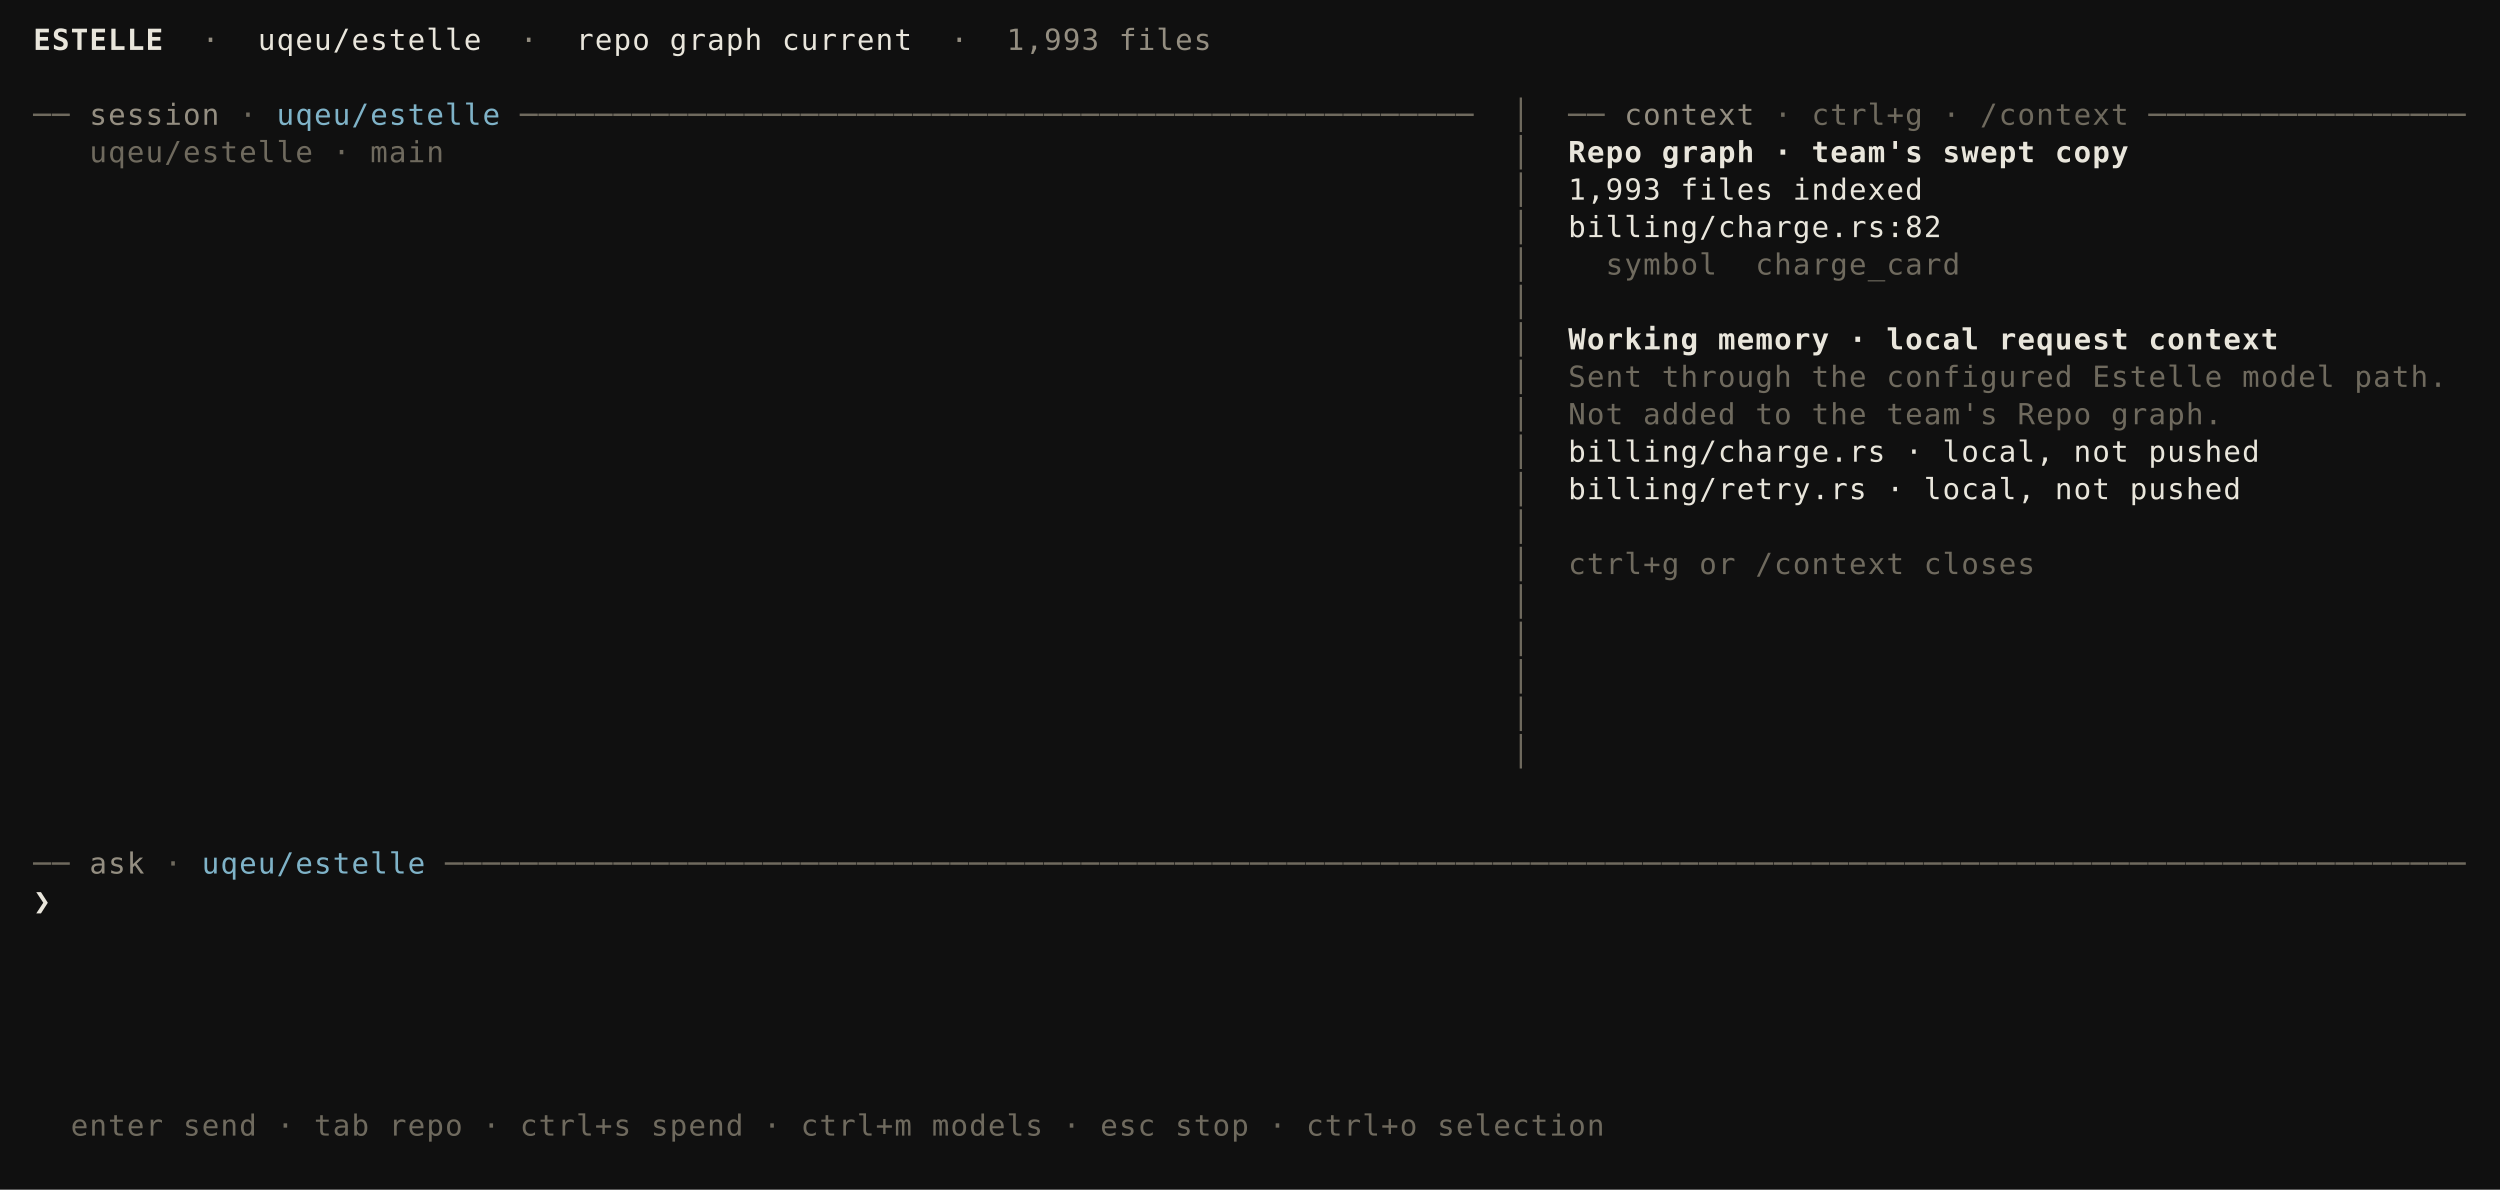
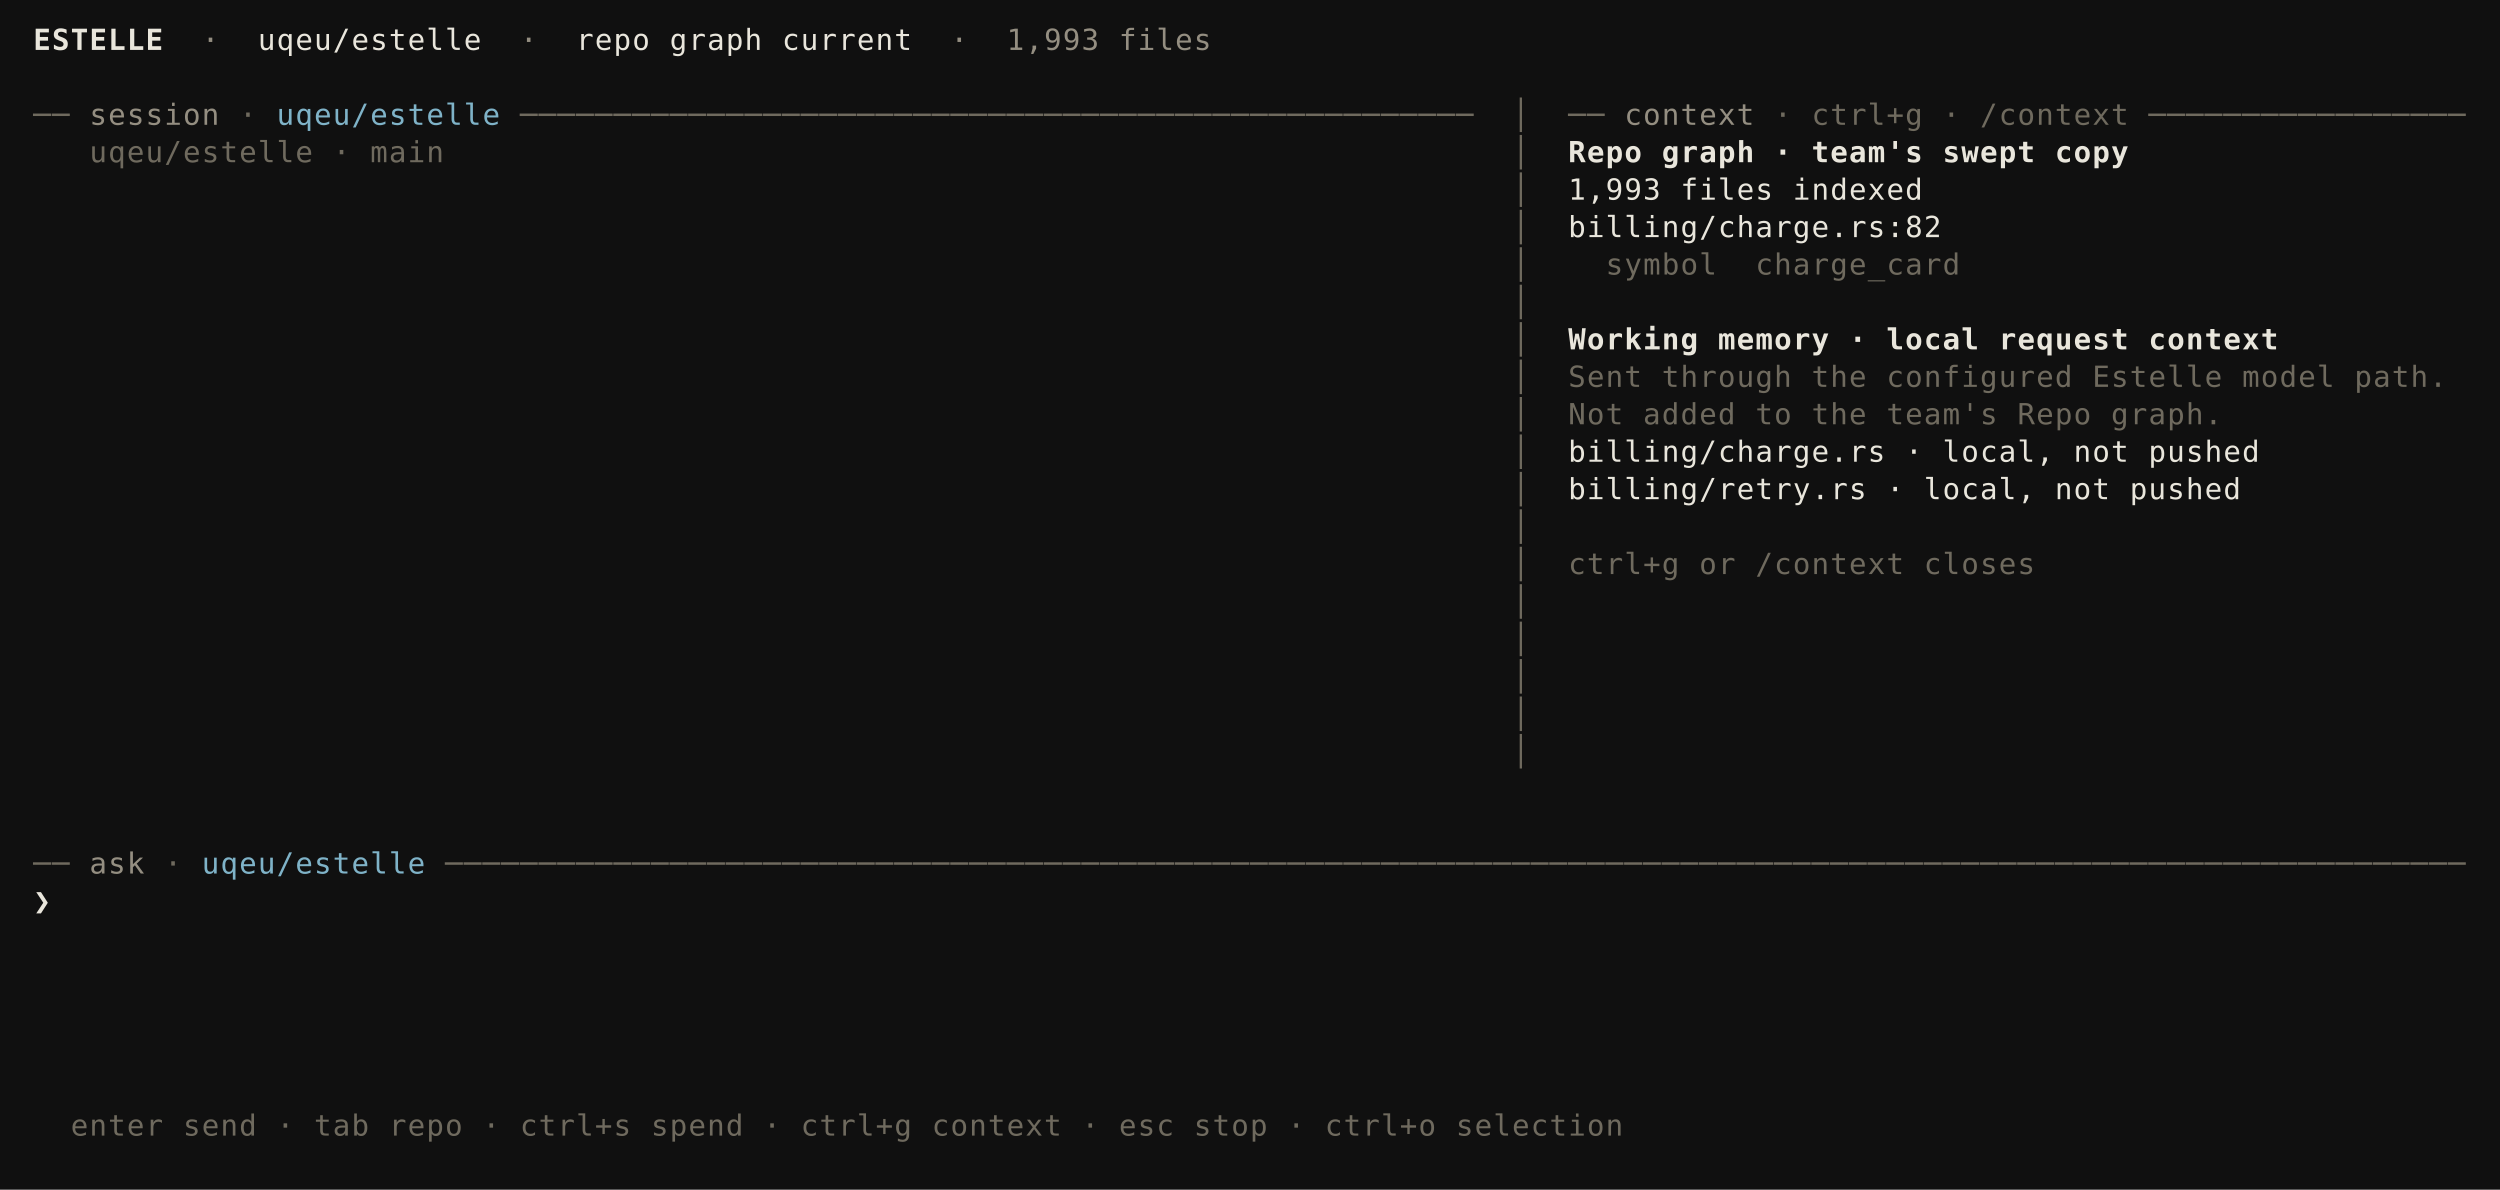
<svg xmlns="http://www.w3.org/2000/svg" width="1202" height="572" viewBox="0 0 1202 572">
  <rect width="100%" height="100%" fill="#101010" />
  <g font-family="SFMono-Regular, Menlo, Consolas, monospace" font-size="14" xml:space="preserve">
    <text x="16" y="24" fill="#E9E6DC" font-weight="700">E</text>
    <text x="25" y="24" fill="#E9E6DC" font-weight="700">S</text>
    <text x="34" y="24" fill="#E9E6DC" font-weight="700">T</text>
    <text x="43" y="24" fill="#E9E6DC" font-weight="700">E</text>
    <text x="52" y="24" fill="#E9E6DC" font-weight="700">L</text>
    <text x="61" y="24" fill="#E9E6DC" font-weight="700">L</text>
    <text x="70" y="24" fill="#E9E6DC" font-weight="700">E</text>
    <text x="97" y="24" fill="#948E81" font-weight="400">·</text>
    <text x="124" y="24" fill="#E9E6DC" font-weight="400">u</text>
    <text x="133" y="24" fill="#E9E6DC" font-weight="400">q</text>
    <text x="142" y="24" fill="#E9E6DC" font-weight="400">e</text>
    <text x="151" y="24" fill="#E9E6DC" font-weight="400">u</text>
    <text x="160" y="24" fill="#E9E6DC" font-weight="400">/</text>
    <text x="169" y="24" fill="#E9E6DC" font-weight="400">e</text>
    <text x="178" y="24" fill="#E9E6DC" font-weight="400">s</text>
    <text x="187" y="24" fill="#E9E6DC" font-weight="400">t</text>
    <text x="196" y="24" fill="#E9E6DC" font-weight="400">e</text>
    <text x="205" y="24" fill="#E9E6DC" font-weight="400">l</text>
    <text x="214" y="24" fill="#E9E6DC" font-weight="400">l</text>
    <text x="223" y="24" fill="#E9E6DC" font-weight="400">e</text>
    <text x="250" y="24" fill="#948E81" font-weight="400">·</text>
    <text x="277" y="24" fill="#E9E6DC" font-weight="400">r</text>
    <text x="286" y="24" fill="#E9E6DC" font-weight="400">e</text>
    <text x="295" y="24" fill="#E9E6DC" font-weight="400">p</text>
    <text x="304" y="24" fill="#E9E6DC" font-weight="400">o</text>
    <text x="322" y="24" fill="#E9E6DC" font-weight="400">g</text>
    <text x="331" y="24" fill="#E9E6DC" font-weight="400">r</text>
    <text x="340" y="24" fill="#E9E6DC" font-weight="400">a</text>
    <text x="349" y="24" fill="#E9E6DC" font-weight="400">p</text>
    <text x="358" y="24" fill="#E9E6DC" font-weight="400">h</text>
    <text x="376" y="24" fill="#E9E6DC" font-weight="400">c</text>
    <text x="385" y="24" fill="#E9E6DC" font-weight="400">u</text>
    <text x="394" y="24" fill="#E9E6DC" font-weight="400">r</text>
    <text x="403" y="24" fill="#E9E6DC" font-weight="400">r</text>
    <text x="412" y="24" fill="#E9E6DC" font-weight="400">e</text>
    <text x="421" y="24" fill="#E9E6DC" font-weight="400">n</text>
    <text x="430" y="24" fill="#E9E6DC" font-weight="400">t</text>
    <text x="457" y="24" fill="#948E81" font-weight="400">·</text>
    <text x="484" y="24" fill="#948E81" font-weight="400">1</text>
    <text x="493" y="24" fill="#948E81" font-weight="400">,</text>
    <text x="502" y="24" fill="#948E81" font-weight="400">9</text>
    <text x="511" y="24" fill="#948E81" font-weight="400">9</text>
    <text x="520" y="24" fill="#948E81" font-weight="400">3</text>
    <text x="538" y="24" fill="#948E81" font-weight="400">f</text>
    <text x="547" y="24" fill="#948E81" font-weight="400">i</text>
    <text x="556" y="24" fill="#948E81" font-weight="400">l</text>
    <text x="565" y="24" fill="#948E81" font-weight="400">e</text>
    <text x="574" y="24" fill="#948E81" font-weight="400">s</text>
    <text x="16" y="60" fill="#6F6A5E" font-weight="400">─</text>
    <text x="25" y="60" fill="#6F6A5E" font-weight="400">─</text>
    <text x="43" y="60" fill="#948E81" font-weight="400">s</text>
    <text x="52" y="60" fill="#948E81" font-weight="400">e</text>
    <text x="61" y="60" fill="#948E81" font-weight="400">s</text>
    <text x="70" y="60" fill="#948E81" font-weight="400">s</text>
    <text x="79" y="60" fill="#948E81" font-weight="400">i</text>
    <text x="88" y="60" fill="#948E81" font-weight="400">o</text>
    <text x="97" y="60" fill="#948E81" font-weight="400">n</text>
    <text x="115" y="60" fill="#6F6A5E" font-weight="400">·</text>
    <text x="133" y="60" fill="#7FB3C8" font-weight="400">u</text>
    <text x="142" y="60" fill="#7FB3C8" font-weight="400">q</text>
    <text x="151" y="60" fill="#7FB3C8" font-weight="400">e</text>
    <text x="160" y="60" fill="#7FB3C8" font-weight="400">u</text>
    <text x="169" y="60" fill="#7FB3C8" font-weight="400">/</text>
    <text x="178" y="60" fill="#7FB3C8" font-weight="400">e</text>
    <text x="187" y="60" fill="#7FB3C8" font-weight="400">s</text>
    <text x="196" y="60" fill="#7FB3C8" font-weight="400">t</text>
    <text x="205" y="60" fill="#7FB3C8" font-weight="400">e</text>
    <text x="214" y="60" fill="#7FB3C8" font-weight="400">l</text>
    <text x="223" y="60" fill="#7FB3C8" font-weight="400">l</text>
    <text x="232" y="60" fill="#7FB3C8" font-weight="400">e</text>
    <text x="250" y="60" fill="#6F6A5E" font-weight="400">─</text>
    <text x="259" y="60" fill="#6F6A5E" font-weight="400">─</text>
    <text x="268" y="60" fill="#6F6A5E" font-weight="400">─</text>
    <text x="277" y="60" fill="#6F6A5E" font-weight="400">─</text>
    <text x="286" y="60" fill="#6F6A5E" font-weight="400">─</text>
    <text x="295" y="60" fill="#6F6A5E" font-weight="400">─</text>
    <text x="304" y="60" fill="#6F6A5E" font-weight="400">─</text>
    <text x="313" y="60" fill="#6F6A5E" font-weight="400">─</text>
    <text x="322" y="60" fill="#6F6A5E" font-weight="400">─</text>
    <text x="331" y="60" fill="#6F6A5E" font-weight="400">─</text>
    <text x="340" y="60" fill="#6F6A5E" font-weight="400">─</text>
    <text x="349" y="60" fill="#6F6A5E" font-weight="400">─</text>
    <text x="358" y="60" fill="#6F6A5E" font-weight="400">─</text>
    <text x="367" y="60" fill="#6F6A5E" font-weight="400">─</text>
    <text x="376" y="60" fill="#6F6A5E" font-weight="400">─</text>
    <text x="385" y="60" fill="#6F6A5E" font-weight="400">─</text>
    <text x="394" y="60" fill="#6F6A5E" font-weight="400">─</text>
    <text x="403" y="60" fill="#6F6A5E" font-weight="400">─</text>
    <text x="412" y="60" fill="#6F6A5E" font-weight="400">─</text>
    <text x="421" y="60" fill="#6F6A5E" font-weight="400">─</text>
    <text x="430" y="60" fill="#6F6A5E" font-weight="400">─</text>
    <text x="439" y="60" fill="#6F6A5E" font-weight="400">─</text>
    <text x="448" y="60" fill="#6F6A5E" font-weight="400">─</text>
    <text x="457" y="60" fill="#6F6A5E" font-weight="400">─</text>
    <text x="466" y="60" fill="#6F6A5E" font-weight="400">─</text>
    <text x="475" y="60" fill="#6F6A5E" font-weight="400">─</text>
    <text x="484" y="60" fill="#6F6A5E" font-weight="400">─</text>
    <text x="493" y="60" fill="#6F6A5E" font-weight="400">─</text>
    <text x="502" y="60" fill="#6F6A5E" font-weight="400">─</text>
    <text x="511" y="60" fill="#6F6A5E" font-weight="400">─</text>
    <text x="520" y="60" fill="#6F6A5E" font-weight="400">─</text>
    <text x="529" y="60" fill="#6F6A5E" font-weight="400">─</text>
    <text x="538" y="60" fill="#6F6A5E" font-weight="400">─</text>
    <text x="547" y="60" fill="#6F6A5E" font-weight="400">─</text>
    <text x="556" y="60" fill="#6F6A5E" font-weight="400">─</text>
    <text x="565" y="60" fill="#6F6A5E" font-weight="400">─</text>
    <text x="574" y="60" fill="#6F6A5E" font-weight="400">─</text>
    <text x="583" y="60" fill="#6F6A5E" font-weight="400">─</text>
    <text x="592" y="60" fill="#6F6A5E" font-weight="400">─</text>
    <text x="601" y="60" fill="#6F6A5E" font-weight="400">─</text>
    <text x="610" y="60" fill="#6F6A5E" font-weight="400">─</text>
    <text x="619" y="60" fill="#6F6A5E" font-weight="400">─</text>
    <text x="628" y="60" fill="#6F6A5E" font-weight="400">─</text>
    <text x="637" y="60" fill="#6F6A5E" font-weight="400">─</text>
    <text x="646" y="60" fill="#6F6A5E" font-weight="400">─</text>
    <text x="655" y="60" fill="#6F6A5E" font-weight="400">─</text>
    <text x="664" y="60" fill="#6F6A5E" font-weight="400">─</text>
    <text x="673" y="60" fill="#6F6A5E" font-weight="400">─</text>
    <text x="682" y="60" fill="#6F6A5E" font-weight="400">─</text>
    <text x="691" y="60" fill="#6F6A5E" font-weight="400">─</text>
    <text x="700" y="60" fill="#6F6A5E" font-weight="400">─</text>
    <text x="727" y="60" fill="#6F6A5E" font-weight="400">│</text>
    <text x="754" y="60" fill="#6F6A5E" font-weight="400">─</text>
    <text x="763" y="60" fill="#6F6A5E" font-weight="400">─</text>
    <text x="781" y="60" fill="#948E81" font-weight="400">c</text>
    <text x="790" y="60" fill="#948E81" font-weight="400">o</text>
    <text x="799" y="60" fill="#948E81" font-weight="400">n</text>
    <text x="808" y="60" fill="#948E81" font-weight="400">t</text>
    <text x="817" y="60" fill="#948E81" font-weight="400">e</text>
    <text x="826" y="60" fill="#948E81" font-weight="400">x</text>
    <text x="835" y="60" fill="#948E81" font-weight="400">t</text>
    <text x="853" y="60" fill="#6F6A5E" font-weight="400">·</text>
    <text x="871" y="60" fill="#6F6A5E" font-weight="400">c</text>
    <text x="880" y="60" fill="#6F6A5E" font-weight="400">t</text>
    <text x="889" y="60" fill="#6F6A5E" font-weight="400">r</text>
    <text x="898" y="60" fill="#6F6A5E" font-weight="400">l</text>
    <text x="907" y="60" fill="#6F6A5E" font-weight="400">+</text>
    <text x="916" y="60" fill="#6F6A5E" font-weight="400">g</text>
    <text x="934" y="60" fill="#6F6A5E" font-weight="400">·</text>
    <text x="952" y="60" fill="#6F6A5E" font-weight="400">/</text>
    <text x="961" y="60" fill="#6F6A5E" font-weight="400">c</text>
    <text x="970" y="60" fill="#6F6A5E" font-weight="400">o</text>
    <text x="979" y="60" fill="#6F6A5E" font-weight="400">n</text>
    <text x="988" y="60" fill="#6F6A5E" font-weight="400">t</text>
    <text x="997" y="60" fill="#6F6A5E" font-weight="400">e</text>
    <text x="1006" y="60" fill="#6F6A5E" font-weight="400">x</text>
    <text x="1015" y="60" fill="#6F6A5E" font-weight="400">t</text>
    <text x="1033" y="60" fill="#6F6A5E" font-weight="400">─</text>
    <text x="1042" y="60" fill="#6F6A5E" font-weight="400">─</text>
    <text x="1051" y="60" fill="#6F6A5E" font-weight="400">─</text>
    <text x="1060" y="60" fill="#6F6A5E" font-weight="400">─</text>
    <text x="1069" y="60" fill="#6F6A5E" font-weight="400">─</text>
    <text x="1078" y="60" fill="#6F6A5E" font-weight="400">─</text>
    <text x="1087" y="60" fill="#6F6A5E" font-weight="400">─</text>
    <text x="1096" y="60" fill="#6F6A5E" font-weight="400">─</text>
    <text x="1105" y="60" fill="#6F6A5E" font-weight="400">─</text>
    <text x="1114" y="60" fill="#6F6A5E" font-weight="400">─</text>
    <text x="1123" y="60" fill="#6F6A5E" font-weight="400">─</text>
    <text x="1132" y="60" fill="#6F6A5E" font-weight="400">─</text>
    <text x="1141" y="60" fill="#6F6A5E" font-weight="400">─</text>
    <text x="1150" y="60" fill="#6F6A5E" font-weight="400">─</text>
    <text x="1159" y="60" fill="#6F6A5E" font-weight="400">─</text>
    <text x="1168" y="60" fill="#6F6A5E" font-weight="400">─</text>
    <text x="1177" y="60" fill="#6F6A5E" font-weight="400">─</text>
    <text x="43" y="78" fill="#6F6A5E" font-weight="400">u</text>
    <text x="52" y="78" fill="#6F6A5E" font-weight="400">q</text>
    <text x="61" y="78" fill="#6F6A5E" font-weight="400">e</text>
    <text x="70" y="78" fill="#6F6A5E" font-weight="400">u</text>
    <text x="79" y="78" fill="#6F6A5E" font-weight="400">/</text>
    <text x="88" y="78" fill="#6F6A5E" font-weight="400">e</text>
    <text x="97" y="78" fill="#6F6A5E" font-weight="400">s</text>
    <text x="106" y="78" fill="#6F6A5E" font-weight="400">t</text>
    <text x="115" y="78" fill="#6F6A5E" font-weight="400">e</text>
    <text x="124" y="78" fill="#6F6A5E" font-weight="400">l</text>
    <text x="133" y="78" fill="#6F6A5E" font-weight="400">l</text>
    <text x="142" y="78" fill="#6F6A5E" font-weight="400">e</text>
    <text x="160" y="78" fill="#6F6A5E" font-weight="400">·</text>
    <text x="178" y="78" fill="#6F6A5E" font-weight="400">m</text>
    <text x="187" y="78" fill="#6F6A5E" font-weight="400">a</text>
    <text x="196" y="78" fill="#6F6A5E" font-weight="400">i</text>
    <text x="205" y="78" fill="#6F6A5E" font-weight="400">n</text>
    <text x="727" y="78" fill="#6F6A5E" font-weight="400">│</text>
    <text x="754" y="78" fill="#E9E6DC" font-weight="700">R</text>
    <text x="763" y="78" fill="#E9E6DC" font-weight="700">e</text>
    <text x="772" y="78" fill="#E9E6DC" font-weight="700">p</text>
    <text x="781" y="78" fill="#E9E6DC" font-weight="700">o</text>
    <text x="799" y="78" fill="#E9E6DC" font-weight="700">g</text>
    <text x="808" y="78" fill="#E9E6DC" font-weight="700">r</text>
    <text x="817" y="78" fill="#E9E6DC" font-weight="700">a</text>
    <text x="826" y="78" fill="#E9E6DC" font-weight="700">p</text>
    <text x="835" y="78" fill="#E9E6DC" font-weight="700">h</text>
    <text x="853" y="78" fill="#E9E6DC" font-weight="700">·</text>
    <text x="871" y="78" fill="#E9E6DC" font-weight="700">t</text>
    <text x="880" y="78" fill="#E9E6DC" font-weight="700">e</text>
    <text x="889" y="78" fill="#E9E6DC" font-weight="700">a</text>
    <text x="898" y="78" fill="#E9E6DC" font-weight="700">m</text>
    <text x="907" y="78" fill="#E9E6DC" font-weight="700">'</text>
    <text x="916" y="78" fill="#E9E6DC" font-weight="700">s</text>
    <text x="934" y="78" fill="#E9E6DC" font-weight="700">s</text>
    <text x="943" y="78" fill="#E9E6DC" font-weight="700">w</text>
    <text x="952" y="78" fill="#E9E6DC" font-weight="700">e</text>
    <text x="961" y="78" fill="#E9E6DC" font-weight="700">p</text>
    <text x="970" y="78" fill="#E9E6DC" font-weight="700">t</text>
    <text x="988" y="78" fill="#E9E6DC" font-weight="700">c</text>
    <text x="997" y="78" fill="#E9E6DC" font-weight="700">o</text>
    <text x="1006" y="78" fill="#E9E6DC" font-weight="700">p</text>
    <text x="1015" y="78" fill="#E9E6DC" font-weight="700">y</text>
    <text x="727" y="96" fill="#6F6A5E" font-weight="400">│</text>
    <text x="754" y="96" fill="#E9E6DC" font-weight="400">1</text>
    <text x="763" y="96" fill="#E9E6DC" font-weight="400">,</text>
    <text x="772" y="96" fill="#E9E6DC" font-weight="400">9</text>
    <text x="781" y="96" fill="#E9E6DC" font-weight="400">9</text>
    <text x="790" y="96" fill="#E9E6DC" font-weight="400">3</text>
    <text x="808" y="96" fill="#E9E6DC" font-weight="400">f</text>
    <text x="817" y="96" fill="#E9E6DC" font-weight="400">i</text>
    <text x="826" y="96" fill="#E9E6DC" font-weight="400">l</text>
    <text x="835" y="96" fill="#E9E6DC" font-weight="400">e</text>
    <text x="844" y="96" fill="#E9E6DC" font-weight="400">s</text>
    <text x="862" y="96" fill="#E9E6DC" font-weight="400">i</text>
    <text x="871" y="96" fill="#E9E6DC" font-weight="400">n</text>
    <text x="880" y="96" fill="#E9E6DC" font-weight="400">d</text>
    <text x="889" y="96" fill="#E9E6DC" font-weight="400">e</text>
    <text x="898" y="96" fill="#E9E6DC" font-weight="400">x</text>
    <text x="907" y="96" fill="#E9E6DC" font-weight="400">e</text>
    <text x="916" y="96" fill="#E9E6DC" font-weight="400">d</text>
    <text x="727" y="114" fill="#6F6A5E" font-weight="400">│</text>
    <text x="754" y="114" fill="#E9E6DC" font-weight="400">b</text>
    <text x="763" y="114" fill="#E9E6DC" font-weight="400">i</text>
    <text x="772" y="114" fill="#E9E6DC" font-weight="400">l</text>
    <text x="781" y="114" fill="#E9E6DC" font-weight="400">l</text>
    <text x="790" y="114" fill="#E9E6DC" font-weight="400">i</text>
    <text x="799" y="114" fill="#E9E6DC" font-weight="400">n</text>
    <text x="808" y="114" fill="#E9E6DC" font-weight="400">g</text>
    <text x="817" y="114" fill="#E9E6DC" font-weight="400">/</text>
    <text x="826" y="114" fill="#E9E6DC" font-weight="400">c</text>
    <text x="835" y="114" fill="#E9E6DC" font-weight="400">h</text>
    <text x="844" y="114" fill="#E9E6DC" font-weight="400">a</text>
    <text x="853" y="114" fill="#E9E6DC" font-weight="400">r</text>
    <text x="862" y="114" fill="#E9E6DC" font-weight="400">g</text>
    <text x="871" y="114" fill="#E9E6DC" font-weight="400">e</text>
    <text x="880" y="114" fill="#E9E6DC" font-weight="400">.</text>
    <text x="889" y="114" fill="#E9E6DC" font-weight="400">r</text>
    <text x="898" y="114" fill="#E9E6DC" font-weight="400">s</text>
    <text x="907" y="114" fill="#E9E6DC" font-weight="400">:</text>
    <text x="916" y="114" fill="#E9E6DC" font-weight="400">8</text>
    <text x="925" y="114" fill="#E9E6DC" font-weight="400">2</text>
    <text x="727" y="132" fill="#6F6A5E" font-weight="400">│</text>
    <text x="772" y="132" fill="#6F6A5E" font-weight="400">s</text>
    <text x="781" y="132" fill="#6F6A5E" font-weight="400">y</text>
    <text x="790" y="132" fill="#6F6A5E" font-weight="400">m</text>
    <text x="799" y="132" fill="#6F6A5E" font-weight="400">b</text>
    <text x="808" y="132" fill="#6F6A5E" font-weight="400">o</text>
    <text x="817" y="132" fill="#6F6A5E" font-weight="400">l</text>
    <text x="844" y="132" fill="#6F6A5E" font-weight="400">c</text>
    <text x="853" y="132" fill="#6F6A5E" font-weight="400">h</text>
    <text x="862" y="132" fill="#6F6A5E" font-weight="400">a</text>
    <text x="871" y="132" fill="#6F6A5E" font-weight="400">r</text>
    <text x="880" y="132" fill="#6F6A5E" font-weight="400">g</text>
    <text x="889" y="132" fill="#6F6A5E" font-weight="400">e</text>
    <text x="898" y="132" fill="#6F6A5E" font-weight="400">_</text>
    <text x="907" y="132" fill="#6F6A5E" font-weight="400">c</text>
    <text x="916" y="132" fill="#6F6A5E" font-weight="400">a</text>
    <text x="925" y="132" fill="#6F6A5E" font-weight="400">r</text>
    <text x="934" y="132" fill="#6F6A5E" font-weight="400">d</text>
    <text x="727" y="150" fill="#6F6A5E" font-weight="400">│</text>
    <text x="727" y="168" fill="#6F6A5E" font-weight="400">│</text>
    <text x="754" y="168" fill="#E9E6DC" font-weight="700">W</text>
    <text x="763" y="168" fill="#E9E6DC" font-weight="700">o</text>
    <text x="772" y="168" fill="#E9E6DC" font-weight="700">r</text>
    <text x="781" y="168" fill="#E9E6DC" font-weight="700">k</text>
    <text x="790" y="168" fill="#E9E6DC" font-weight="700">i</text>
    <text x="799" y="168" fill="#E9E6DC" font-weight="700">n</text>
    <text x="808" y="168" fill="#E9E6DC" font-weight="700">g</text>
    <text x="826" y="168" fill="#E9E6DC" font-weight="700">m</text>
    <text x="835" y="168" fill="#E9E6DC" font-weight="700">e</text>
    <text x="844" y="168" fill="#E9E6DC" font-weight="700">m</text>
    <text x="853" y="168" fill="#E9E6DC" font-weight="700">o</text>
    <text x="862" y="168" fill="#E9E6DC" font-weight="700">r</text>
    <text x="871" y="168" fill="#E9E6DC" font-weight="700">y</text>
    <text x="889" y="168" fill="#E9E6DC" font-weight="700">·</text>
    <text x="907" y="168" fill="#E9E6DC" font-weight="700">l</text>
    <text x="916" y="168" fill="#E9E6DC" font-weight="700">o</text>
    <text x="925" y="168" fill="#E9E6DC" font-weight="700">c</text>
    <text x="934" y="168" fill="#E9E6DC" font-weight="700">a</text>
    <text x="943" y="168" fill="#E9E6DC" font-weight="700">l</text>
    <text x="961" y="168" fill="#E9E6DC" font-weight="700">r</text>
    <text x="970" y="168" fill="#E9E6DC" font-weight="700">e</text>
    <text x="979" y="168" fill="#E9E6DC" font-weight="700">q</text>
    <text x="988" y="168" fill="#E9E6DC" font-weight="700">u</text>
    <text x="997" y="168" fill="#E9E6DC" font-weight="700">e</text>
    <text x="1006" y="168" fill="#E9E6DC" font-weight="700">s</text>
    <text x="1015" y="168" fill="#E9E6DC" font-weight="700">t</text>
    <text x="1033" y="168" fill="#E9E6DC" font-weight="700">c</text>
    <text x="1042" y="168" fill="#E9E6DC" font-weight="700">o</text>
    <text x="1051" y="168" fill="#E9E6DC" font-weight="700">n</text>
    <text x="1060" y="168" fill="#E9E6DC" font-weight="700">t</text>
    <text x="1069" y="168" fill="#E9E6DC" font-weight="700">e</text>
    <text x="1078" y="168" fill="#E9E6DC" font-weight="700">x</text>
    <text x="1087" y="168" fill="#E9E6DC" font-weight="700">t</text>
    <text x="727" y="186" fill="#6F6A5E" font-weight="400">│</text>
    <text x="754" y="186" fill="#6F6A5E" font-weight="400">S</text>
    <text x="763" y="186" fill="#6F6A5E" font-weight="400">e</text>
    <text x="772" y="186" fill="#6F6A5E" font-weight="400">n</text>
    <text x="781" y="186" fill="#6F6A5E" font-weight="400">t</text>
    <text x="799" y="186" fill="#6F6A5E" font-weight="400">t</text>
    <text x="808" y="186" fill="#6F6A5E" font-weight="400">h</text>
    <text x="817" y="186" fill="#6F6A5E" font-weight="400">r</text>
    <text x="826" y="186" fill="#6F6A5E" font-weight="400">o</text>
    <text x="835" y="186" fill="#6F6A5E" font-weight="400">u</text>
    <text x="844" y="186" fill="#6F6A5E" font-weight="400">g</text>
    <text x="853" y="186" fill="#6F6A5E" font-weight="400">h</text>
    <text x="871" y="186" fill="#6F6A5E" font-weight="400">t</text>
    <text x="880" y="186" fill="#6F6A5E" font-weight="400">h</text>
    <text x="889" y="186" fill="#6F6A5E" font-weight="400">e</text>
    <text x="907" y="186" fill="#6F6A5E" font-weight="400">c</text>
    <text x="916" y="186" fill="#6F6A5E" font-weight="400">o</text>
    <text x="925" y="186" fill="#6F6A5E" font-weight="400">n</text>
    <text x="934" y="186" fill="#6F6A5E" font-weight="400">f</text>
    <text x="943" y="186" fill="#6F6A5E" font-weight="400">i</text>
    <text x="952" y="186" fill="#6F6A5E" font-weight="400">g</text>
    <text x="961" y="186" fill="#6F6A5E" font-weight="400">u</text>
    <text x="970" y="186" fill="#6F6A5E" font-weight="400">r</text>
    <text x="979" y="186" fill="#6F6A5E" font-weight="400">e</text>
    <text x="988" y="186" fill="#6F6A5E" font-weight="400">d</text>
    <text x="1006" y="186" fill="#6F6A5E" font-weight="400">E</text>
    <text x="1015" y="186" fill="#6F6A5E" font-weight="400">s</text>
    <text x="1024" y="186" fill="#6F6A5E" font-weight="400">t</text>
    <text x="1033" y="186" fill="#6F6A5E" font-weight="400">e</text>
    <text x="1042" y="186" fill="#6F6A5E" font-weight="400">l</text>
    <text x="1051" y="186" fill="#6F6A5E" font-weight="400">l</text>
    <text x="1060" y="186" fill="#6F6A5E" font-weight="400">e</text>
    <text x="1078" y="186" fill="#6F6A5E" font-weight="400">m</text>
    <text x="1087" y="186" fill="#6F6A5E" font-weight="400">o</text>
    <text x="1096" y="186" fill="#6F6A5E" font-weight="400">d</text>
    <text x="1105" y="186" fill="#6F6A5E" font-weight="400">e</text>
    <text x="1114" y="186" fill="#6F6A5E" font-weight="400">l</text>
    <text x="1132" y="186" fill="#6F6A5E" font-weight="400">p</text>
    <text x="1141" y="186" fill="#6F6A5E" font-weight="400">a</text>
    <text x="1150" y="186" fill="#6F6A5E" font-weight="400">t</text>
    <text x="1159" y="186" fill="#6F6A5E" font-weight="400">h</text>
    <text x="1168" y="186" fill="#6F6A5E" font-weight="400">.</text>
    <text x="727" y="204" fill="#6F6A5E" font-weight="400">│</text>
    <text x="754" y="204" fill="#6F6A5E" font-weight="400">N</text>
    <text x="763" y="204" fill="#6F6A5E" font-weight="400">o</text>
    <text x="772" y="204" fill="#6F6A5E" font-weight="400">t</text>
    <text x="790" y="204" fill="#6F6A5E" font-weight="400">a</text>
    <text x="799" y="204" fill="#6F6A5E" font-weight="400">d</text>
    <text x="808" y="204" fill="#6F6A5E" font-weight="400">d</text>
    <text x="817" y="204" fill="#6F6A5E" font-weight="400">e</text>
    <text x="826" y="204" fill="#6F6A5E" font-weight="400">d</text>
    <text x="844" y="204" fill="#6F6A5E" font-weight="400">t</text>
    <text x="853" y="204" fill="#6F6A5E" font-weight="400">o</text>
    <text x="871" y="204" fill="#6F6A5E" font-weight="400">t</text>
    <text x="880" y="204" fill="#6F6A5E" font-weight="400">h</text>
    <text x="889" y="204" fill="#6F6A5E" font-weight="400">e</text>
    <text x="907" y="204" fill="#6F6A5E" font-weight="400">t</text>
    <text x="916" y="204" fill="#6F6A5E" font-weight="400">e</text>
    <text x="925" y="204" fill="#6F6A5E" font-weight="400">a</text>
    <text x="934" y="204" fill="#6F6A5E" font-weight="400">m</text>
    <text x="943" y="204" fill="#6F6A5E" font-weight="400">'</text>
    <text x="952" y="204" fill="#6F6A5E" font-weight="400">s</text>
    <text x="970" y="204" fill="#6F6A5E" font-weight="400">R</text>
    <text x="979" y="204" fill="#6F6A5E" font-weight="400">e</text>
    <text x="988" y="204" fill="#6F6A5E" font-weight="400">p</text>
    <text x="997" y="204" fill="#6F6A5E" font-weight="400">o</text>
    <text x="1015" y="204" fill="#6F6A5E" font-weight="400">g</text>
    <text x="1024" y="204" fill="#6F6A5E" font-weight="400">r</text>
    <text x="1033" y="204" fill="#6F6A5E" font-weight="400">a</text>
    <text x="1042" y="204" fill="#6F6A5E" font-weight="400">p</text>
    <text x="1051" y="204" fill="#6F6A5E" font-weight="400">h</text>
    <text x="1060" y="204" fill="#6F6A5E" font-weight="400">.</text>
    <text x="727" y="222" fill="#6F6A5E" font-weight="400">│</text>
    <text x="754" y="222" fill="#E9E6DC" font-weight="400">b</text>
    <text x="763" y="222" fill="#E9E6DC" font-weight="400">i</text>
    <text x="772" y="222" fill="#E9E6DC" font-weight="400">l</text>
    <text x="781" y="222" fill="#E9E6DC" font-weight="400">l</text>
    <text x="790" y="222" fill="#E9E6DC" font-weight="400">i</text>
    <text x="799" y="222" fill="#E9E6DC" font-weight="400">n</text>
    <text x="808" y="222" fill="#E9E6DC" font-weight="400">g</text>
    <text x="817" y="222" fill="#E9E6DC" font-weight="400">/</text>
    <text x="826" y="222" fill="#E9E6DC" font-weight="400">c</text>
    <text x="835" y="222" fill="#E9E6DC" font-weight="400">h</text>
    <text x="844" y="222" fill="#E9E6DC" font-weight="400">a</text>
    <text x="853" y="222" fill="#E9E6DC" font-weight="400">r</text>
    <text x="862" y="222" fill="#E9E6DC" font-weight="400">g</text>
    <text x="871" y="222" fill="#E9E6DC" font-weight="400">e</text>
    <text x="880" y="222" fill="#E9E6DC" font-weight="400">.</text>
    <text x="889" y="222" fill="#E9E6DC" font-weight="400">r</text>
    <text x="898" y="222" fill="#E9E6DC" font-weight="400">s</text>
    <text x="916" y="222" fill="#E9E6DC" font-weight="400">·</text>
    <text x="934" y="222" fill="#E9E6DC" font-weight="400">l</text>
    <text x="943" y="222" fill="#E9E6DC" font-weight="400">o</text>
    <text x="952" y="222" fill="#E9E6DC" font-weight="400">c</text>
    <text x="961" y="222" fill="#E9E6DC" font-weight="400">a</text>
    <text x="970" y="222" fill="#E9E6DC" font-weight="400">l</text>
    <text x="979" y="222" fill="#E9E6DC" font-weight="400">,</text>
    <text x="997" y="222" fill="#E9E6DC" font-weight="400">n</text>
    <text x="1006" y="222" fill="#E9E6DC" font-weight="400">o</text>
    <text x="1015" y="222" fill="#E9E6DC" font-weight="400">t</text>
    <text x="1033" y="222" fill="#E9E6DC" font-weight="400">p</text>
    <text x="1042" y="222" fill="#E9E6DC" font-weight="400">u</text>
    <text x="1051" y="222" fill="#E9E6DC" font-weight="400">s</text>
    <text x="1060" y="222" fill="#E9E6DC" font-weight="400">h</text>
    <text x="1069" y="222" fill="#E9E6DC" font-weight="400">e</text>
    <text x="1078" y="222" fill="#E9E6DC" font-weight="400">d</text>
    <text x="727" y="240" fill="#6F6A5E" font-weight="400">│</text>
    <text x="754" y="240" fill="#E9E6DC" font-weight="400">b</text>
    <text x="763" y="240" fill="#E9E6DC" font-weight="400">i</text>
    <text x="772" y="240" fill="#E9E6DC" font-weight="400">l</text>
    <text x="781" y="240" fill="#E9E6DC" font-weight="400">l</text>
    <text x="790" y="240" fill="#E9E6DC" font-weight="400">i</text>
    <text x="799" y="240" fill="#E9E6DC" font-weight="400">n</text>
    <text x="808" y="240" fill="#E9E6DC" font-weight="400">g</text>
    <text x="817" y="240" fill="#E9E6DC" font-weight="400">/</text>
    <text x="826" y="240" fill="#E9E6DC" font-weight="400">r</text>
    <text x="835" y="240" fill="#E9E6DC" font-weight="400">e</text>
    <text x="844" y="240" fill="#E9E6DC" font-weight="400">t</text>
    <text x="853" y="240" fill="#E9E6DC" font-weight="400">r</text>
    <text x="862" y="240" fill="#E9E6DC" font-weight="400">y</text>
    <text x="871" y="240" fill="#E9E6DC" font-weight="400">.</text>
    <text x="880" y="240" fill="#E9E6DC" font-weight="400">r</text>
    <text x="889" y="240" fill="#E9E6DC" font-weight="400">s</text>
    <text x="907" y="240" fill="#E9E6DC" font-weight="400">·</text>
    <text x="925" y="240" fill="#E9E6DC" font-weight="400">l</text>
    <text x="934" y="240" fill="#E9E6DC" font-weight="400">o</text>
    <text x="943" y="240" fill="#E9E6DC" font-weight="400">c</text>
    <text x="952" y="240" fill="#E9E6DC" font-weight="400">a</text>
    <text x="961" y="240" fill="#E9E6DC" font-weight="400">l</text>
    <text x="970" y="240" fill="#E9E6DC" font-weight="400">,</text>
    <text x="988" y="240" fill="#E9E6DC" font-weight="400">n</text>
    <text x="997" y="240" fill="#E9E6DC" font-weight="400">o</text>
    <text x="1006" y="240" fill="#E9E6DC" font-weight="400">t</text>
    <text x="1024" y="240" fill="#E9E6DC" font-weight="400">p</text>
    <text x="1033" y="240" fill="#E9E6DC" font-weight="400">u</text>
    <text x="1042" y="240" fill="#E9E6DC" font-weight="400">s</text>
    <text x="1051" y="240" fill="#E9E6DC" font-weight="400">h</text>
    <text x="1060" y="240" fill="#E9E6DC" font-weight="400">e</text>
    <text x="1069" y="240" fill="#E9E6DC" font-weight="400">d</text>
    <text x="727" y="258" fill="#6F6A5E" font-weight="400">│</text>
    <text x="727" y="276" fill="#6F6A5E" font-weight="400">│</text>
    <text x="754" y="276" fill="#6F6A5E" font-weight="400">c</text>
    <text x="763" y="276" fill="#6F6A5E" font-weight="400">t</text>
    <text x="772" y="276" fill="#6F6A5E" font-weight="400">r</text>
    <text x="781" y="276" fill="#6F6A5E" font-weight="400">l</text>
    <text x="790" y="276" fill="#6F6A5E" font-weight="400">+</text>
    <text x="799" y="276" fill="#6F6A5E" font-weight="400">g</text>
    <text x="817" y="276" fill="#6F6A5E" font-weight="400">o</text>
    <text x="826" y="276" fill="#6F6A5E" font-weight="400">r</text>
    <text x="844" y="276" fill="#6F6A5E" font-weight="400">/</text>
    <text x="853" y="276" fill="#6F6A5E" font-weight="400">c</text>
    <text x="862" y="276" fill="#6F6A5E" font-weight="400">o</text>
    <text x="871" y="276" fill="#6F6A5E" font-weight="400">n</text>
    <text x="880" y="276" fill="#6F6A5E" font-weight="400">t</text>
    <text x="889" y="276" fill="#6F6A5E" font-weight="400">e</text>
    <text x="898" y="276" fill="#6F6A5E" font-weight="400">x</text>
    <text x="907" y="276" fill="#6F6A5E" font-weight="400">t</text>
    <text x="925" y="276" fill="#6F6A5E" font-weight="400">c</text>
    <text x="934" y="276" fill="#6F6A5E" font-weight="400">l</text>
    <text x="943" y="276" fill="#6F6A5E" font-weight="400">o</text>
    <text x="952" y="276" fill="#6F6A5E" font-weight="400">s</text>
    <text x="961" y="276" fill="#6F6A5E" font-weight="400">e</text>
    <text x="970" y="276" fill="#6F6A5E" font-weight="400">s</text>
    <text x="727" y="294" fill="#6F6A5E" font-weight="400">│</text>
    <text x="727" y="312" fill="#6F6A5E" font-weight="400">│</text>
    <text x="727" y="330" fill="#6F6A5E" font-weight="400">│</text>
    <text x="727" y="348" fill="#6F6A5E" font-weight="400">│</text>
    <text x="727" y="366" fill="#6F6A5E" font-weight="400">│</text>
    <text x="16" y="420" fill="#6F6A5E" font-weight="400">─</text>
    <text x="25" y="420" fill="#6F6A5E" font-weight="400">─</text>
    <text x="43" y="420" fill="#948E81" font-weight="400">a</text>
    <text x="52" y="420" fill="#948E81" font-weight="400">s</text>
    <text x="61" y="420" fill="#948E81" font-weight="400">k</text>
    <text x="79" y="420" fill="#6F6A5E" font-weight="400">·</text>
    <text x="97" y="420" fill="#7FB3C8" font-weight="400">u</text>
    <text x="106" y="420" fill="#7FB3C8" font-weight="400">q</text>
    <text x="115" y="420" fill="#7FB3C8" font-weight="400">e</text>
    <text x="124" y="420" fill="#7FB3C8" font-weight="400">u</text>
    <text x="133" y="420" fill="#7FB3C8" font-weight="400">/</text>
    <text x="142" y="420" fill="#7FB3C8" font-weight="400">e</text>
    <text x="151" y="420" fill="#7FB3C8" font-weight="400">s</text>
    <text x="160" y="420" fill="#7FB3C8" font-weight="400">t</text>
    <text x="169" y="420" fill="#7FB3C8" font-weight="400">e</text>
    <text x="178" y="420" fill="#7FB3C8" font-weight="400">l</text>
    <text x="187" y="420" fill="#7FB3C8" font-weight="400">l</text>
    <text x="196" y="420" fill="#7FB3C8" font-weight="400">e</text>
    <text x="214" y="420" fill="#6F6A5E" font-weight="400">─</text>
    <text x="223" y="420" fill="#6F6A5E" font-weight="400">─</text>
    <text x="232" y="420" fill="#6F6A5E" font-weight="400">─</text>
    <text x="241" y="420" fill="#6F6A5E" font-weight="400">─</text>
    <text x="250" y="420" fill="#6F6A5E" font-weight="400">─</text>
    <text x="259" y="420" fill="#6F6A5E" font-weight="400">─</text>
    <text x="268" y="420" fill="#6F6A5E" font-weight="400">─</text>
    <text x="277" y="420" fill="#6F6A5E" font-weight="400">─</text>
    <text x="286" y="420" fill="#6F6A5E" font-weight="400">─</text>
    <text x="295" y="420" fill="#6F6A5E" font-weight="400">─</text>
    <text x="304" y="420" fill="#6F6A5E" font-weight="400">─</text>
    <text x="313" y="420" fill="#6F6A5E" font-weight="400">─</text>
    <text x="322" y="420" fill="#6F6A5E" font-weight="400">─</text>
    <text x="331" y="420" fill="#6F6A5E" font-weight="400">─</text>
    <text x="340" y="420" fill="#6F6A5E" font-weight="400">─</text>
    <text x="349" y="420" fill="#6F6A5E" font-weight="400">─</text>
    <text x="358" y="420" fill="#6F6A5E" font-weight="400">─</text>
    <text x="367" y="420" fill="#6F6A5E" font-weight="400">─</text>
    <text x="376" y="420" fill="#6F6A5E" font-weight="400">─</text>
    <text x="385" y="420" fill="#6F6A5E" font-weight="400">─</text>
    <text x="394" y="420" fill="#6F6A5E" font-weight="400">─</text>
    <text x="403" y="420" fill="#6F6A5E" font-weight="400">─</text>
    <text x="412" y="420" fill="#6F6A5E" font-weight="400">─</text>
    <text x="421" y="420" fill="#6F6A5E" font-weight="400">─</text>
    <text x="430" y="420" fill="#6F6A5E" font-weight="400">─</text>
    <text x="439" y="420" fill="#6F6A5E" font-weight="400">─</text>
    <text x="448" y="420" fill="#6F6A5E" font-weight="400">─</text>
    <text x="457" y="420" fill="#6F6A5E" font-weight="400">─</text>
    <text x="466" y="420" fill="#6F6A5E" font-weight="400">─</text>
    <text x="475" y="420" fill="#6F6A5E" font-weight="400">─</text>
    <text x="484" y="420" fill="#6F6A5E" font-weight="400">─</text>
    <text x="493" y="420" fill="#6F6A5E" font-weight="400">─</text>
    <text x="502" y="420" fill="#6F6A5E" font-weight="400">─</text>
    <text x="511" y="420" fill="#6F6A5E" font-weight="400">─</text>
    <text x="520" y="420" fill="#6F6A5E" font-weight="400">─</text>
    <text x="529" y="420" fill="#6F6A5E" font-weight="400">─</text>
    <text x="538" y="420" fill="#6F6A5E" font-weight="400">─</text>
    <text x="547" y="420" fill="#6F6A5E" font-weight="400">─</text>
    <text x="556" y="420" fill="#6F6A5E" font-weight="400">─</text>
    <text x="565" y="420" fill="#6F6A5E" font-weight="400">─</text>
    <text x="574" y="420" fill="#6F6A5E" font-weight="400">─</text>
    <text x="583" y="420" fill="#6F6A5E" font-weight="400">─</text>
    <text x="592" y="420" fill="#6F6A5E" font-weight="400">─</text>
    <text x="601" y="420" fill="#6F6A5E" font-weight="400">─</text>
    <text x="610" y="420" fill="#6F6A5E" font-weight="400">─</text>
    <text x="619" y="420" fill="#6F6A5E" font-weight="400">─</text>
    <text x="628" y="420" fill="#6F6A5E" font-weight="400">─</text>
    <text x="637" y="420" fill="#6F6A5E" font-weight="400">─</text>
    <text x="646" y="420" fill="#6F6A5E" font-weight="400">─</text>
    <text x="655" y="420" fill="#6F6A5E" font-weight="400">─</text>
    <text x="664" y="420" fill="#6F6A5E" font-weight="400">─</text>
    <text x="673" y="420" fill="#6F6A5E" font-weight="400">─</text>
    <text x="682" y="420" fill="#6F6A5E" font-weight="400">─</text>
    <text x="691" y="420" fill="#6F6A5E" font-weight="400">─</text>
    <text x="700" y="420" fill="#6F6A5E" font-weight="400">─</text>
    <text x="709" y="420" fill="#6F6A5E" font-weight="400">─</text>
    <text x="718" y="420" fill="#6F6A5E" font-weight="400">─</text>
    <text x="727" y="420" fill="#6F6A5E" font-weight="400">─</text>
    <text x="736" y="420" fill="#6F6A5E" font-weight="400">─</text>
    <text x="745" y="420" fill="#6F6A5E" font-weight="400">─</text>
    <text x="754" y="420" fill="#6F6A5E" font-weight="400">─</text>
    <text x="763" y="420" fill="#6F6A5E" font-weight="400">─</text>
    <text x="772" y="420" fill="#6F6A5E" font-weight="400">─</text>
    <text x="781" y="420" fill="#6F6A5E" font-weight="400">─</text>
    <text x="790" y="420" fill="#6F6A5E" font-weight="400">─</text>
    <text x="799" y="420" fill="#6F6A5E" font-weight="400">─</text>
    <text x="808" y="420" fill="#6F6A5E" font-weight="400">─</text>
    <text x="817" y="420" fill="#6F6A5E" font-weight="400">─</text>
    <text x="826" y="420" fill="#6F6A5E" font-weight="400">─</text>
    <text x="835" y="420" fill="#6F6A5E" font-weight="400">─</text>
    <text x="844" y="420" fill="#6F6A5E" font-weight="400">─</text>
    <text x="853" y="420" fill="#6F6A5E" font-weight="400">─</text>
    <text x="862" y="420" fill="#6F6A5E" font-weight="400">─</text>
    <text x="871" y="420" fill="#6F6A5E" font-weight="400">─</text>
    <text x="880" y="420" fill="#6F6A5E" font-weight="400">─</text>
    <text x="889" y="420" fill="#6F6A5E" font-weight="400">─</text>
    <text x="898" y="420" fill="#6F6A5E" font-weight="400">─</text>
    <text x="907" y="420" fill="#6F6A5E" font-weight="400">─</text>
    <text x="916" y="420" fill="#6F6A5E" font-weight="400">─</text>
    <text x="925" y="420" fill="#6F6A5E" font-weight="400">─</text>
    <text x="934" y="420" fill="#6F6A5E" font-weight="400">─</text>
    <text x="943" y="420" fill="#6F6A5E" font-weight="400">─</text>
    <text x="952" y="420" fill="#6F6A5E" font-weight="400">─</text>
    <text x="961" y="420" fill="#6F6A5E" font-weight="400">─</text>
    <text x="970" y="420" fill="#6F6A5E" font-weight="400">─</text>
    <text x="979" y="420" fill="#6F6A5E" font-weight="400">─</text>
    <text x="988" y="420" fill="#6F6A5E" font-weight="400">─</text>
    <text x="997" y="420" fill="#6F6A5E" font-weight="400">─</text>
    <text x="1006" y="420" fill="#6F6A5E" font-weight="400">─</text>
    <text x="1015" y="420" fill="#6F6A5E" font-weight="400">─</text>
    <text x="1024" y="420" fill="#6F6A5E" font-weight="400">─</text>
    <text x="1033" y="420" fill="#6F6A5E" font-weight="400">─</text>
    <text x="1042" y="420" fill="#6F6A5E" font-weight="400">─</text>
    <text x="1051" y="420" fill="#6F6A5E" font-weight="400">─</text>
    <text x="1060" y="420" fill="#6F6A5E" font-weight="400">─</text>
    <text x="1069" y="420" fill="#6F6A5E" font-weight="400">─</text>
    <text x="1078" y="420" fill="#6F6A5E" font-weight="400">─</text>
    <text x="1087" y="420" fill="#6F6A5E" font-weight="400">─</text>
    <text x="1096" y="420" fill="#6F6A5E" font-weight="400">─</text>
    <text x="1105" y="420" fill="#6F6A5E" font-weight="400">─</text>
    <text x="1114" y="420" fill="#6F6A5E" font-weight="400">─</text>
    <text x="1123" y="420" fill="#6F6A5E" font-weight="400">─</text>
    <text x="1132" y="420" fill="#6F6A5E" font-weight="400">─</text>
    <text x="1141" y="420" fill="#6F6A5E" font-weight="400">─</text>
    <text x="1150" y="420" fill="#6F6A5E" font-weight="400">─</text>
    <text x="1159" y="420" fill="#6F6A5E" font-weight="400">─</text>
    <text x="1168" y="420" fill="#6F6A5E" font-weight="400">─</text>
    <text x="1177" y="420" fill="#6F6A5E" font-weight="400">─</text>
    <text x="16" y="438" fill="#E9E6DC" font-weight="700">❯</text>
    <text x="34" y="546" fill="#6F6A5E" font-weight="400">e</text>
    <text x="43" y="546" fill="#6F6A5E" font-weight="400">n</text>
    <text x="52" y="546" fill="#6F6A5E" font-weight="400">t</text>
    <text x="61" y="546" fill="#6F6A5E" font-weight="400">e</text>
    <text x="70" y="546" fill="#6F6A5E" font-weight="400">r</text>
    <text x="88" y="546" fill="#6F6A5E" font-weight="400">s</text>
    <text x="97" y="546" fill="#6F6A5E" font-weight="400">e</text>
    <text x="106" y="546" fill="#6F6A5E" font-weight="400">n</text>
    <text x="115" y="546" fill="#6F6A5E" font-weight="400">d</text>
    <text x="133" y="546" fill="#6F6A5E" font-weight="400">·</text>
    <text x="151" y="546" fill="#6F6A5E" font-weight="400">t</text>
    <text x="160" y="546" fill="#6F6A5E" font-weight="400">a</text>
    <text x="169" y="546" fill="#6F6A5E" font-weight="400">b</text>
    <text x="187" y="546" fill="#6F6A5E" font-weight="400">r</text>
    <text x="196" y="546" fill="#6F6A5E" font-weight="400">e</text>
    <text x="205" y="546" fill="#6F6A5E" font-weight="400">p</text>
    <text x="214" y="546" fill="#6F6A5E" font-weight="400">o</text>
    <text x="232" y="546" fill="#6F6A5E" font-weight="400">·</text>
    <text x="250" y="546" fill="#6F6A5E" font-weight="400">c</text>
    <text x="259" y="546" fill="#6F6A5E" font-weight="400">t</text>
    <text x="268" y="546" fill="#6F6A5E" font-weight="400">r</text>
    <text x="277" y="546" fill="#6F6A5E" font-weight="400">l</text>
    <text x="286" y="546" fill="#6F6A5E" font-weight="400">+</text>
    <text x="295" y="546" fill="#6F6A5E" font-weight="400">s</text>
    <text x="313" y="546" fill="#6F6A5E" font-weight="400">s</text>
    <text x="322" y="546" fill="#6F6A5E" font-weight="400">p</text>
    <text x="331" y="546" fill="#6F6A5E" font-weight="400">e</text>
    <text x="340" y="546" fill="#6F6A5E" font-weight="400">n</text>
    <text x="349" y="546" fill="#6F6A5E" font-weight="400">d</text>
    <text x="367" y="546" fill="#6F6A5E" font-weight="400">·</text>
    <text x="385" y="546" fill="#6F6A5E" font-weight="400">c</text>
    <text x="394" y="546" fill="#6F6A5E" font-weight="400">t</text>
    <text x="403" y="546" fill="#6F6A5E" font-weight="400">r</text>
    <text x="412" y="546" fill="#6F6A5E" font-weight="400">l</text>
    <text x="421" y="546" fill="#6F6A5E" font-weight="400">+</text>
-     <text x="430" y="546" fill="#6F6A5E" font-weight="400">m</text>
-     <text x="448" y="546" fill="#6F6A5E" font-weight="400">m</text>
+     <text x="430" y="546" fill="#6F6A5E" font-weight="400">g</text>
+     <text x="448" y="546" fill="#6F6A5E" font-weight="400">c</text>
    <text x="457" y="546" fill="#6F6A5E" font-weight="400">o</text>
-     <text x="466" y="546" fill="#6F6A5E" font-weight="400">d</text>
-     <text x="475" y="546" fill="#6F6A5E" font-weight="400">e</text>
-     <text x="484" y="546" fill="#6F6A5E" font-weight="400">l</text>
-     <text x="493" y="546" fill="#6F6A5E" font-weight="400">s</text>
-     <text x="511" y="546" fill="#6F6A5E" font-weight="400">·</text>
-     <text x="529" y="546" fill="#6F6A5E" font-weight="400">e</text>
-     <text x="538" y="546" fill="#6F6A5E" font-weight="400">s</text>
-     <text x="547" y="546" fill="#6F6A5E" font-weight="400">c</text>
-     <text x="565" y="546" fill="#6F6A5E" font-weight="400">s</text>
-     <text x="574" y="546" fill="#6F6A5E" font-weight="400">t</text>
-     <text x="583" y="546" fill="#6F6A5E" font-weight="400">o</text>
-     <text x="592" y="546" fill="#6F6A5E" font-weight="400">p</text>
-     <text x="610" y="546" fill="#6F6A5E" font-weight="400">·</text>
-     <text x="628" y="546" fill="#6F6A5E" font-weight="400">c</text>
-     <text x="637" y="546" fill="#6F6A5E" font-weight="400">t</text>
-     <text x="646" y="546" fill="#6F6A5E" font-weight="400">r</text>
-     <text x="655" y="546" fill="#6F6A5E" font-weight="400">l</text>
-     <text x="664" y="546" fill="#6F6A5E" font-weight="400">+</text>
-     <text x="673" y="546" fill="#6F6A5E" font-weight="400">o</text>
-     <text x="691" y="546" fill="#6F6A5E" font-weight="400">s</text>
-     <text x="700" y="546" fill="#6F6A5E" font-weight="400">e</text>
-     <text x="709" y="546" fill="#6F6A5E" font-weight="400">l</text>
-     <text x="718" y="546" fill="#6F6A5E" font-weight="400">e</text>
-     <text x="727" y="546" fill="#6F6A5E" font-weight="400">c</text>
-     <text x="736" y="546" fill="#6F6A5E" font-weight="400">t</text>
-     <text x="745" y="546" fill="#6F6A5E" font-weight="400">i</text>
-     <text x="754" y="546" fill="#6F6A5E" font-weight="400">o</text>
-     <text x="763" y="546" fill="#6F6A5E" font-weight="400">n</text>
+     <text x="466" y="546" fill="#6F6A5E" font-weight="400">n</text>
+     <text x="475" y="546" fill="#6F6A5E" font-weight="400">t</text>
+     <text x="484" y="546" fill="#6F6A5E" font-weight="400">e</text>
+     <text x="493" y="546" fill="#6F6A5E" font-weight="400">x</text>
+     <text x="502" y="546" fill="#6F6A5E" font-weight="400">t</text>
+     <text x="520" y="546" fill="#6F6A5E" font-weight="400">·</text>
+     <text x="538" y="546" fill="#6F6A5E" font-weight="400">e</text>
+     <text x="547" y="546" fill="#6F6A5E" font-weight="400">s</text>
+     <text x="556" y="546" fill="#6F6A5E" font-weight="400">c</text>
+     <text x="574" y="546" fill="#6F6A5E" font-weight="400">s</text>
+     <text x="583" y="546" fill="#6F6A5E" font-weight="400">t</text>
+     <text x="592" y="546" fill="#6F6A5E" font-weight="400">o</text>
+     <text x="601" y="546" fill="#6F6A5E" font-weight="400">p</text>
+     <text x="619" y="546" fill="#6F6A5E" font-weight="400">·</text>
+     <text x="637" y="546" fill="#6F6A5E" font-weight="400">c</text>
+     <text x="646" y="546" fill="#6F6A5E" font-weight="400">t</text>
+     <text x="655" y="546" fill="#6F6A5E" font-weight="400">r</text>
+     <text x="664" y="546" fill="#6F6A5E" font-weight="400">l</text>
+     <text x="673" y="546" fill="#6F6A5E" font-weight="400">+</text>
+     <text x="682" y="546" fill="#6F6A5E" font-weight="400">o</text>
+     <text x="700" y="546" fill="#6F6A5E" font-weight="400">s</text>
+     <text x="709" y="546" fill="#6F6A5E" font-weight="400">e</text>
+     <text x="718" y="546" fill="#6F6A5E" font-weight="400">l</text>
+     <text x="727" y="546" fill="#6F6A5E" font-weight="400">e</text>
+     <text x="736" y="546" fill="#6F6A5E" font-weight="400">c</text>
+     <text x="745" y="546" fill="#6F6A5E" font-weight="400">t</text>
+     <text x="754" y="546" fill="#6F6A5E" font-weight="400">i</text>
+     <text x="763" y="546" fill="#6F6A5E" font-weight="400">o</text>
+     <text x="772" y="546" fill="#6F6A5E" font-weight="400">n</text>
  </g>
</svg>
